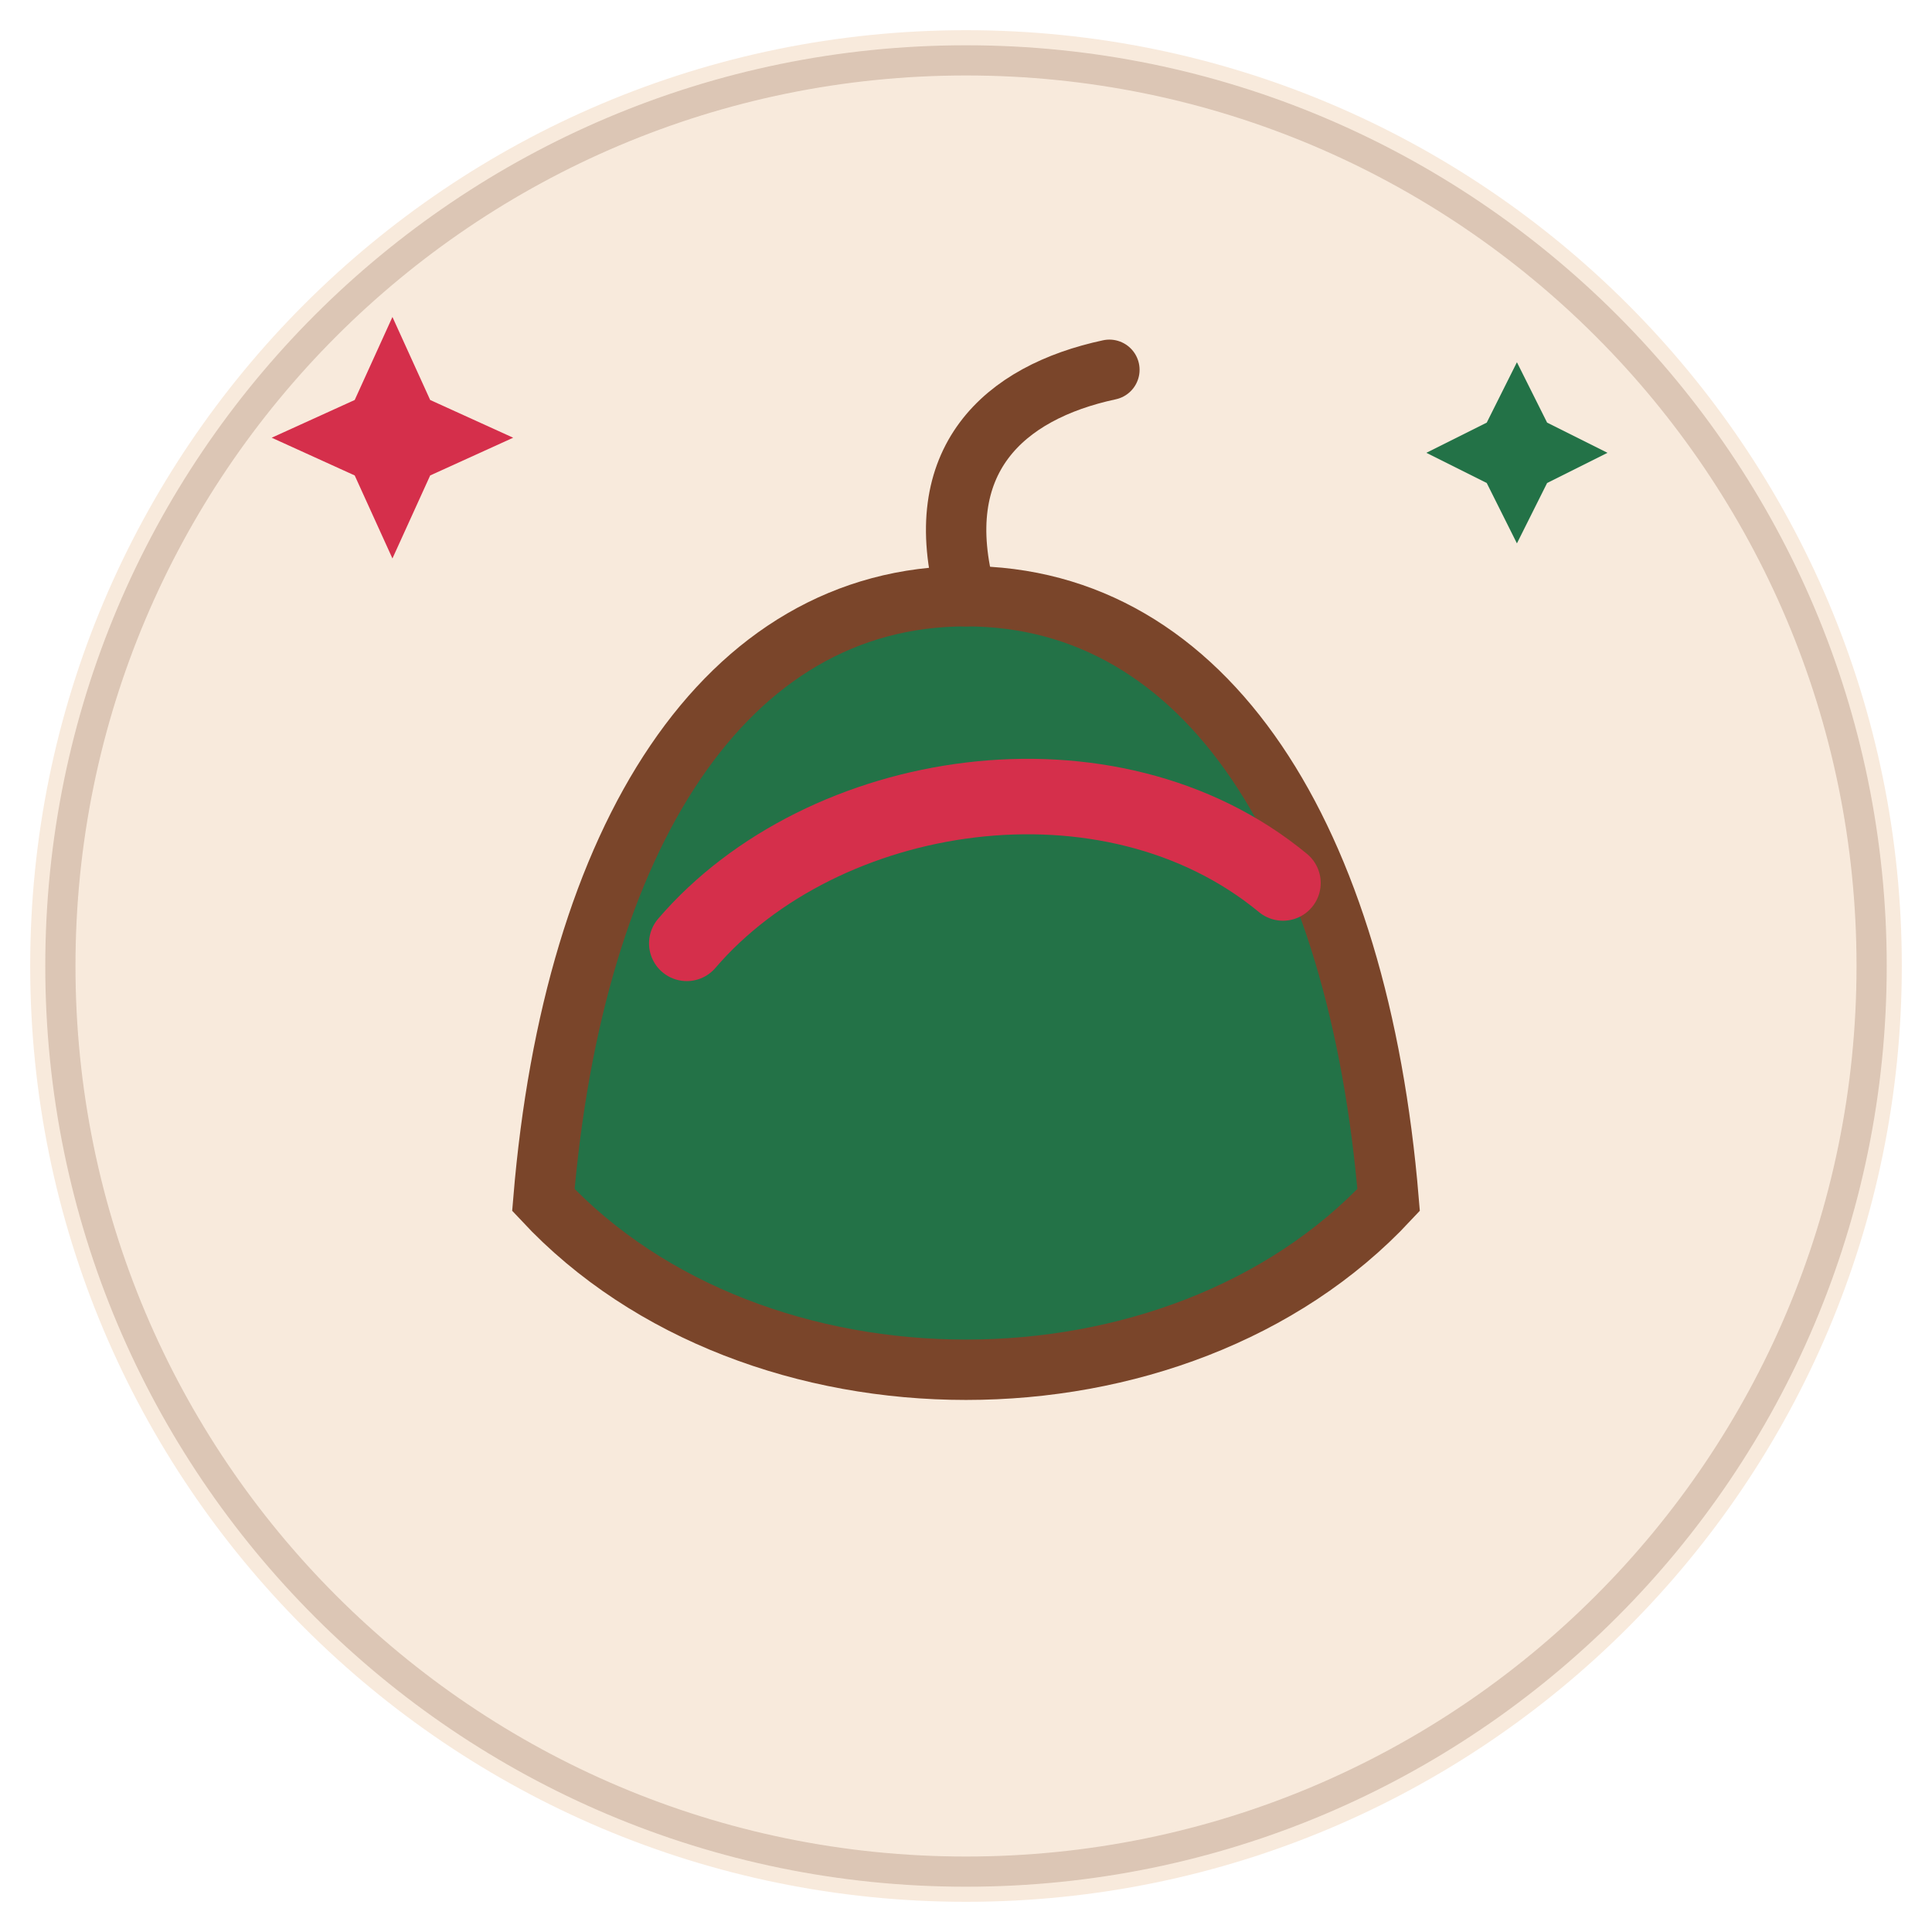
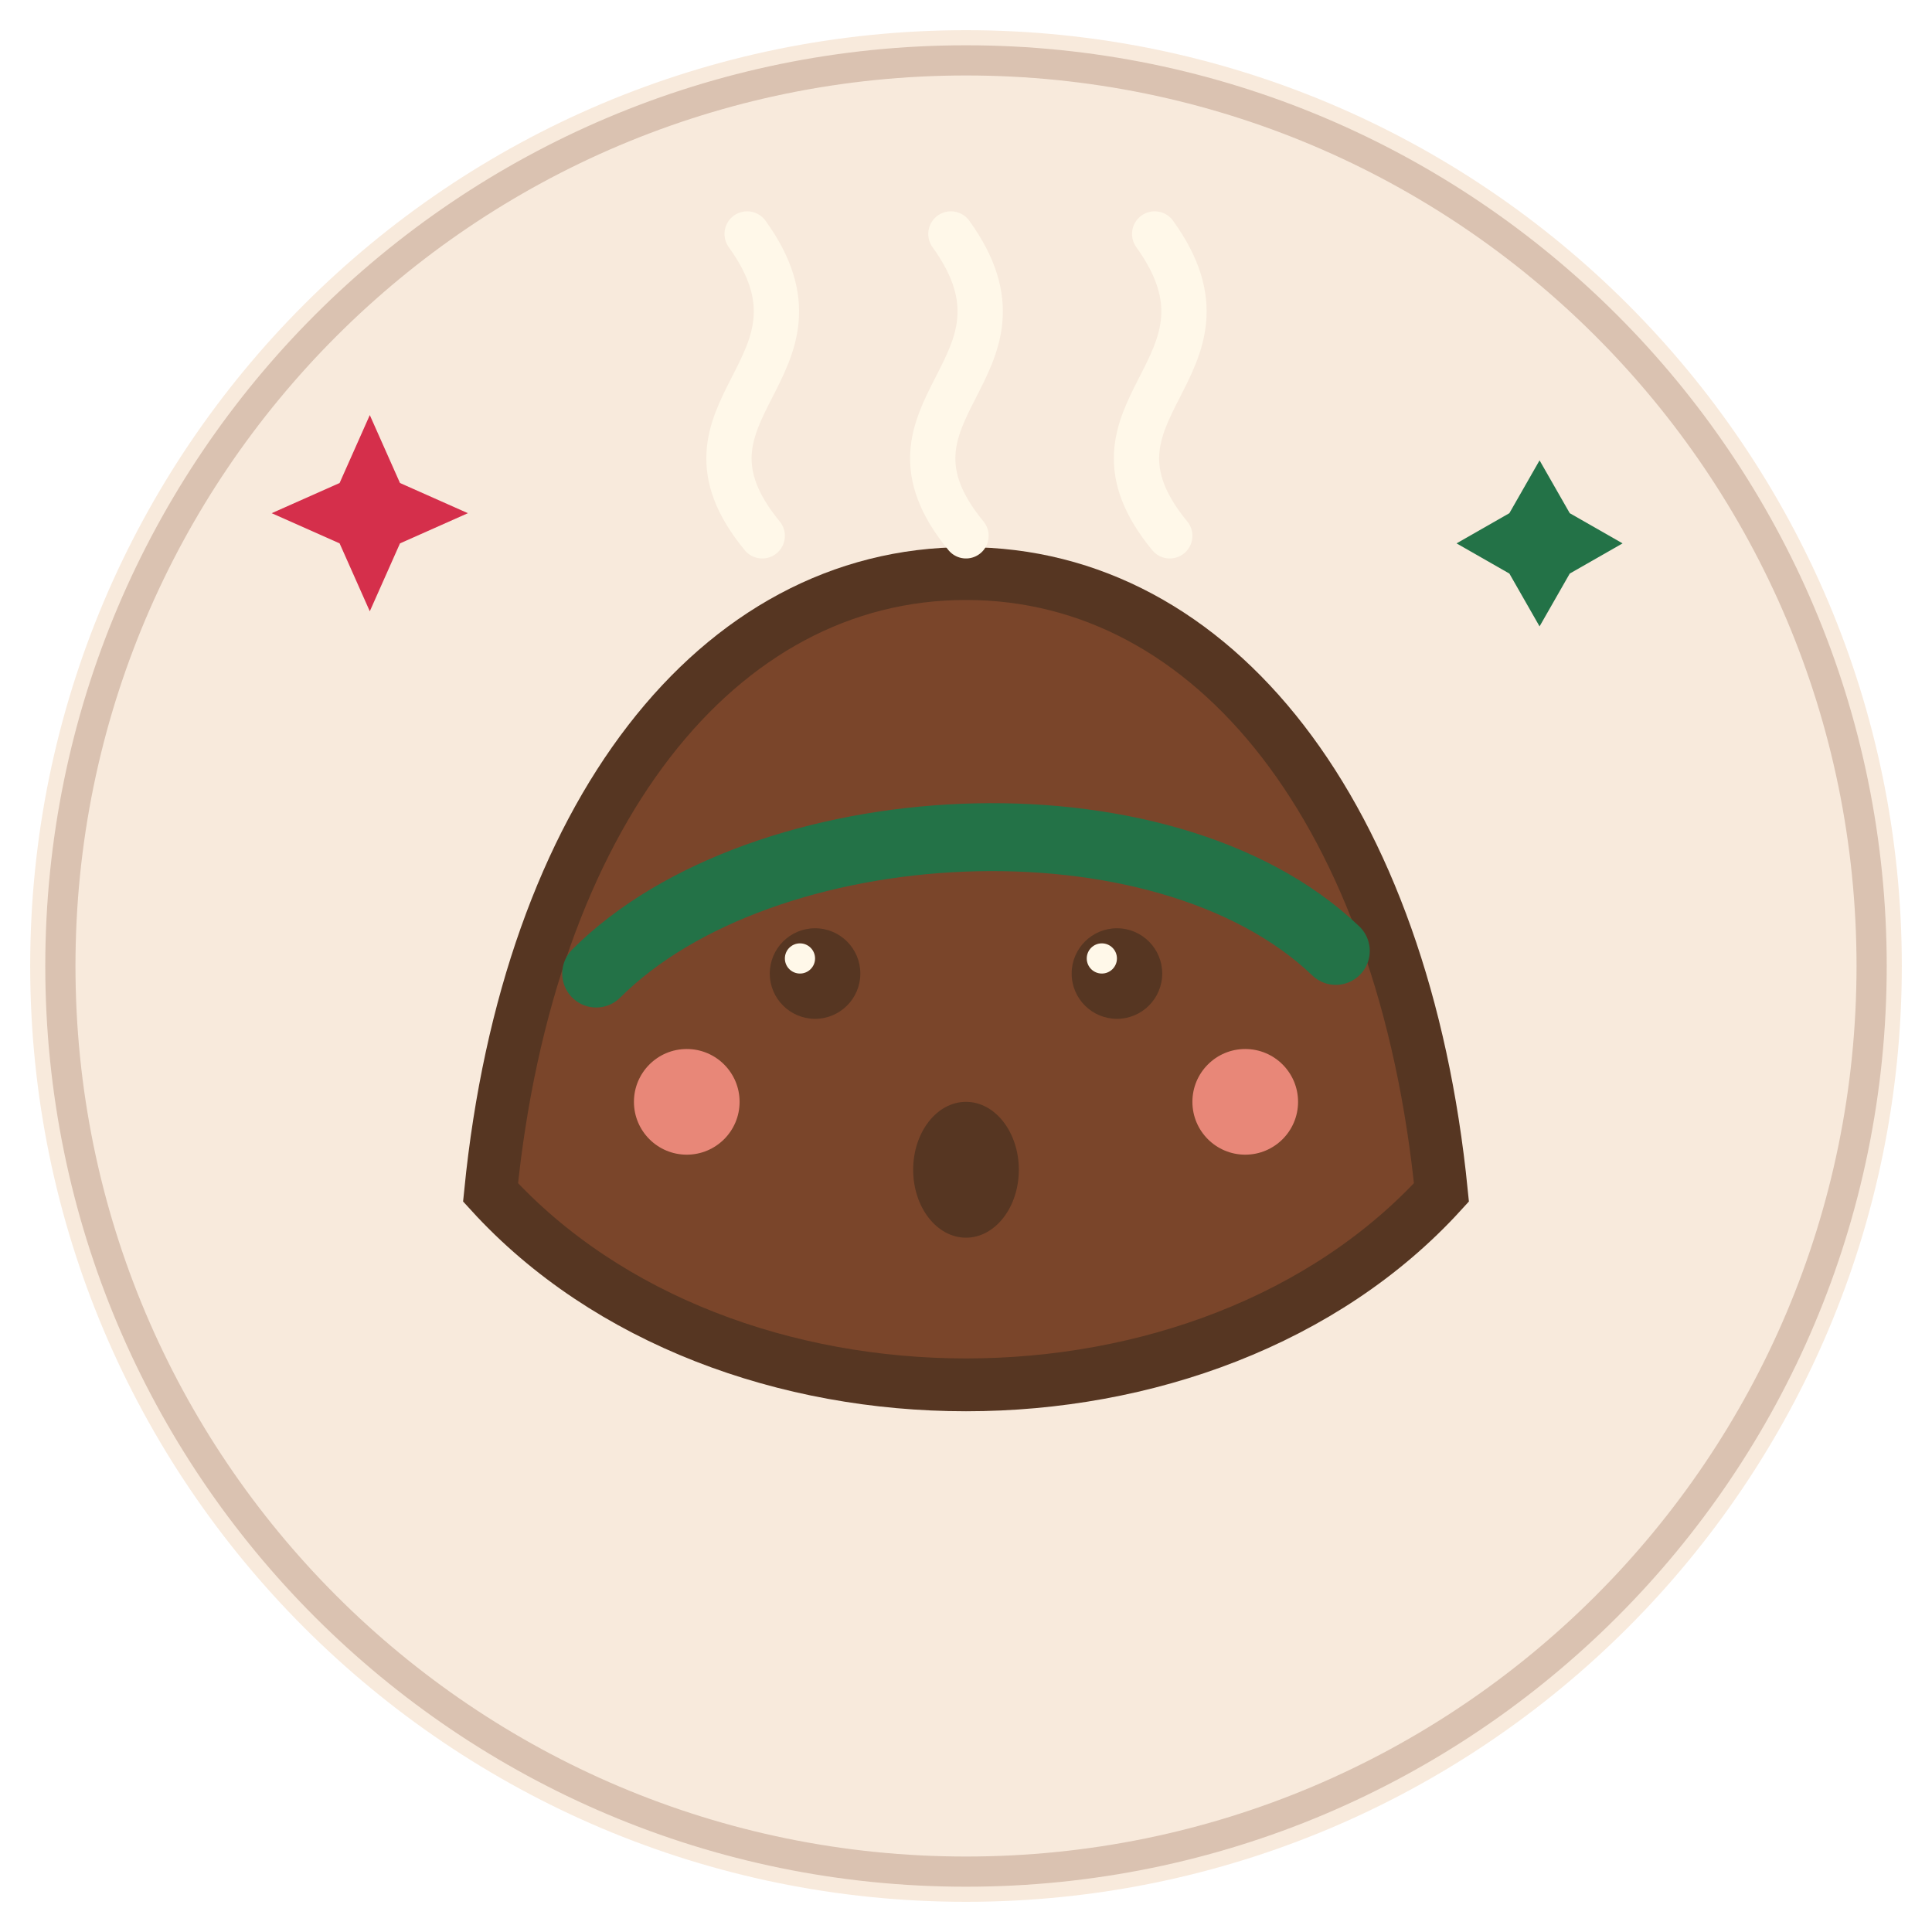
<svg xmlns="http://www.w3.org/2000/svg" viewBox="0 0 256 256" role="img" aria-labelledby="title">
  <circle cx="128" cy="128" r="124" fill="#f8eadc" />
-   <circle cx="128" cy="128" r="120" fill="none" stroke="#7a452a" stroke-opacity=".22" stroke-width="4" />
-   <path d="M52 42l5 11 11 5-11 5-5 11-5-11-11-5 11-5z" fill="#d52f4b" />
-   <path d="M201 48l4 8 8 4-8 4-4 8-4-8-8-4 8-4z" fill="#237247" />
-   <path d="M72 159c4-48 24-80 56-80s52 32 56 80c-28 30-84 30-112 0z" fill="#237247" stroke="#7a452a" stroke-width="8" />
-   <path d="M91 125c18-21 56-27 79-8" fill="none" stroke="#d52f4b" stroke-width="10" stroke-linecap="round" />
-   <path d="M128 79c-5-18 5-27 19-30" fill="none" stroke="#7a452a" stroke-width="8" stroke-linecap="round" />
+   <circle cx="128" cy="128" r="120" fill="none" stroke="#7a452a" stroke-opacity=".24" stroke-width="4" />
+   <path d="M49 55l4 9 9 4-9 4-4 9-4-9-9-4 9-4z" fill="#d52f4b" />
+   <path d="M204 61l4 7 7 4-7 4-4 7-4-7-7-4 7-4z" fill="#237247" />
+   <path d="M65 158c5-50 30-82 63-82s58 32 63 82c-31 34-95 34-126 0z" fill="#7a452a" stroke="#563622" stroke-width="7" />
+   <path d="M79 129c22-22 75-25 98-3" fill="none" stroke="#237247" stroke-width="9" stroke-linecap="round" />
+   <path d="M101 71c-14-17 11-22-2-40M128 71c-14-17 11-22-2-40M155 71c-14-17 11-22-2-40" fill="none" stroke="#fff8e9" stroke-width="6" stroke-linecap="round" />
+   <circle cx="108" cy="129" r="6" fill="#563622" />
+   <circle cx="148" cy="129" r="6" fill="#563622" />
+   <circle cx="106" cy="127" r="2" fill="#fff8e9" />
+   <circle cx="146" cy="127" r="2" fill="#fff8e9" />
+   <circle cx="91" cy="146" r="7" fill="#e88778" />
+   <circle cx="165" cy="146" r="7" fill="#e88778" />
+   <ellipse cx="128" cy="155" rx="7" ry="9" fill="#563622" />
</svg>
